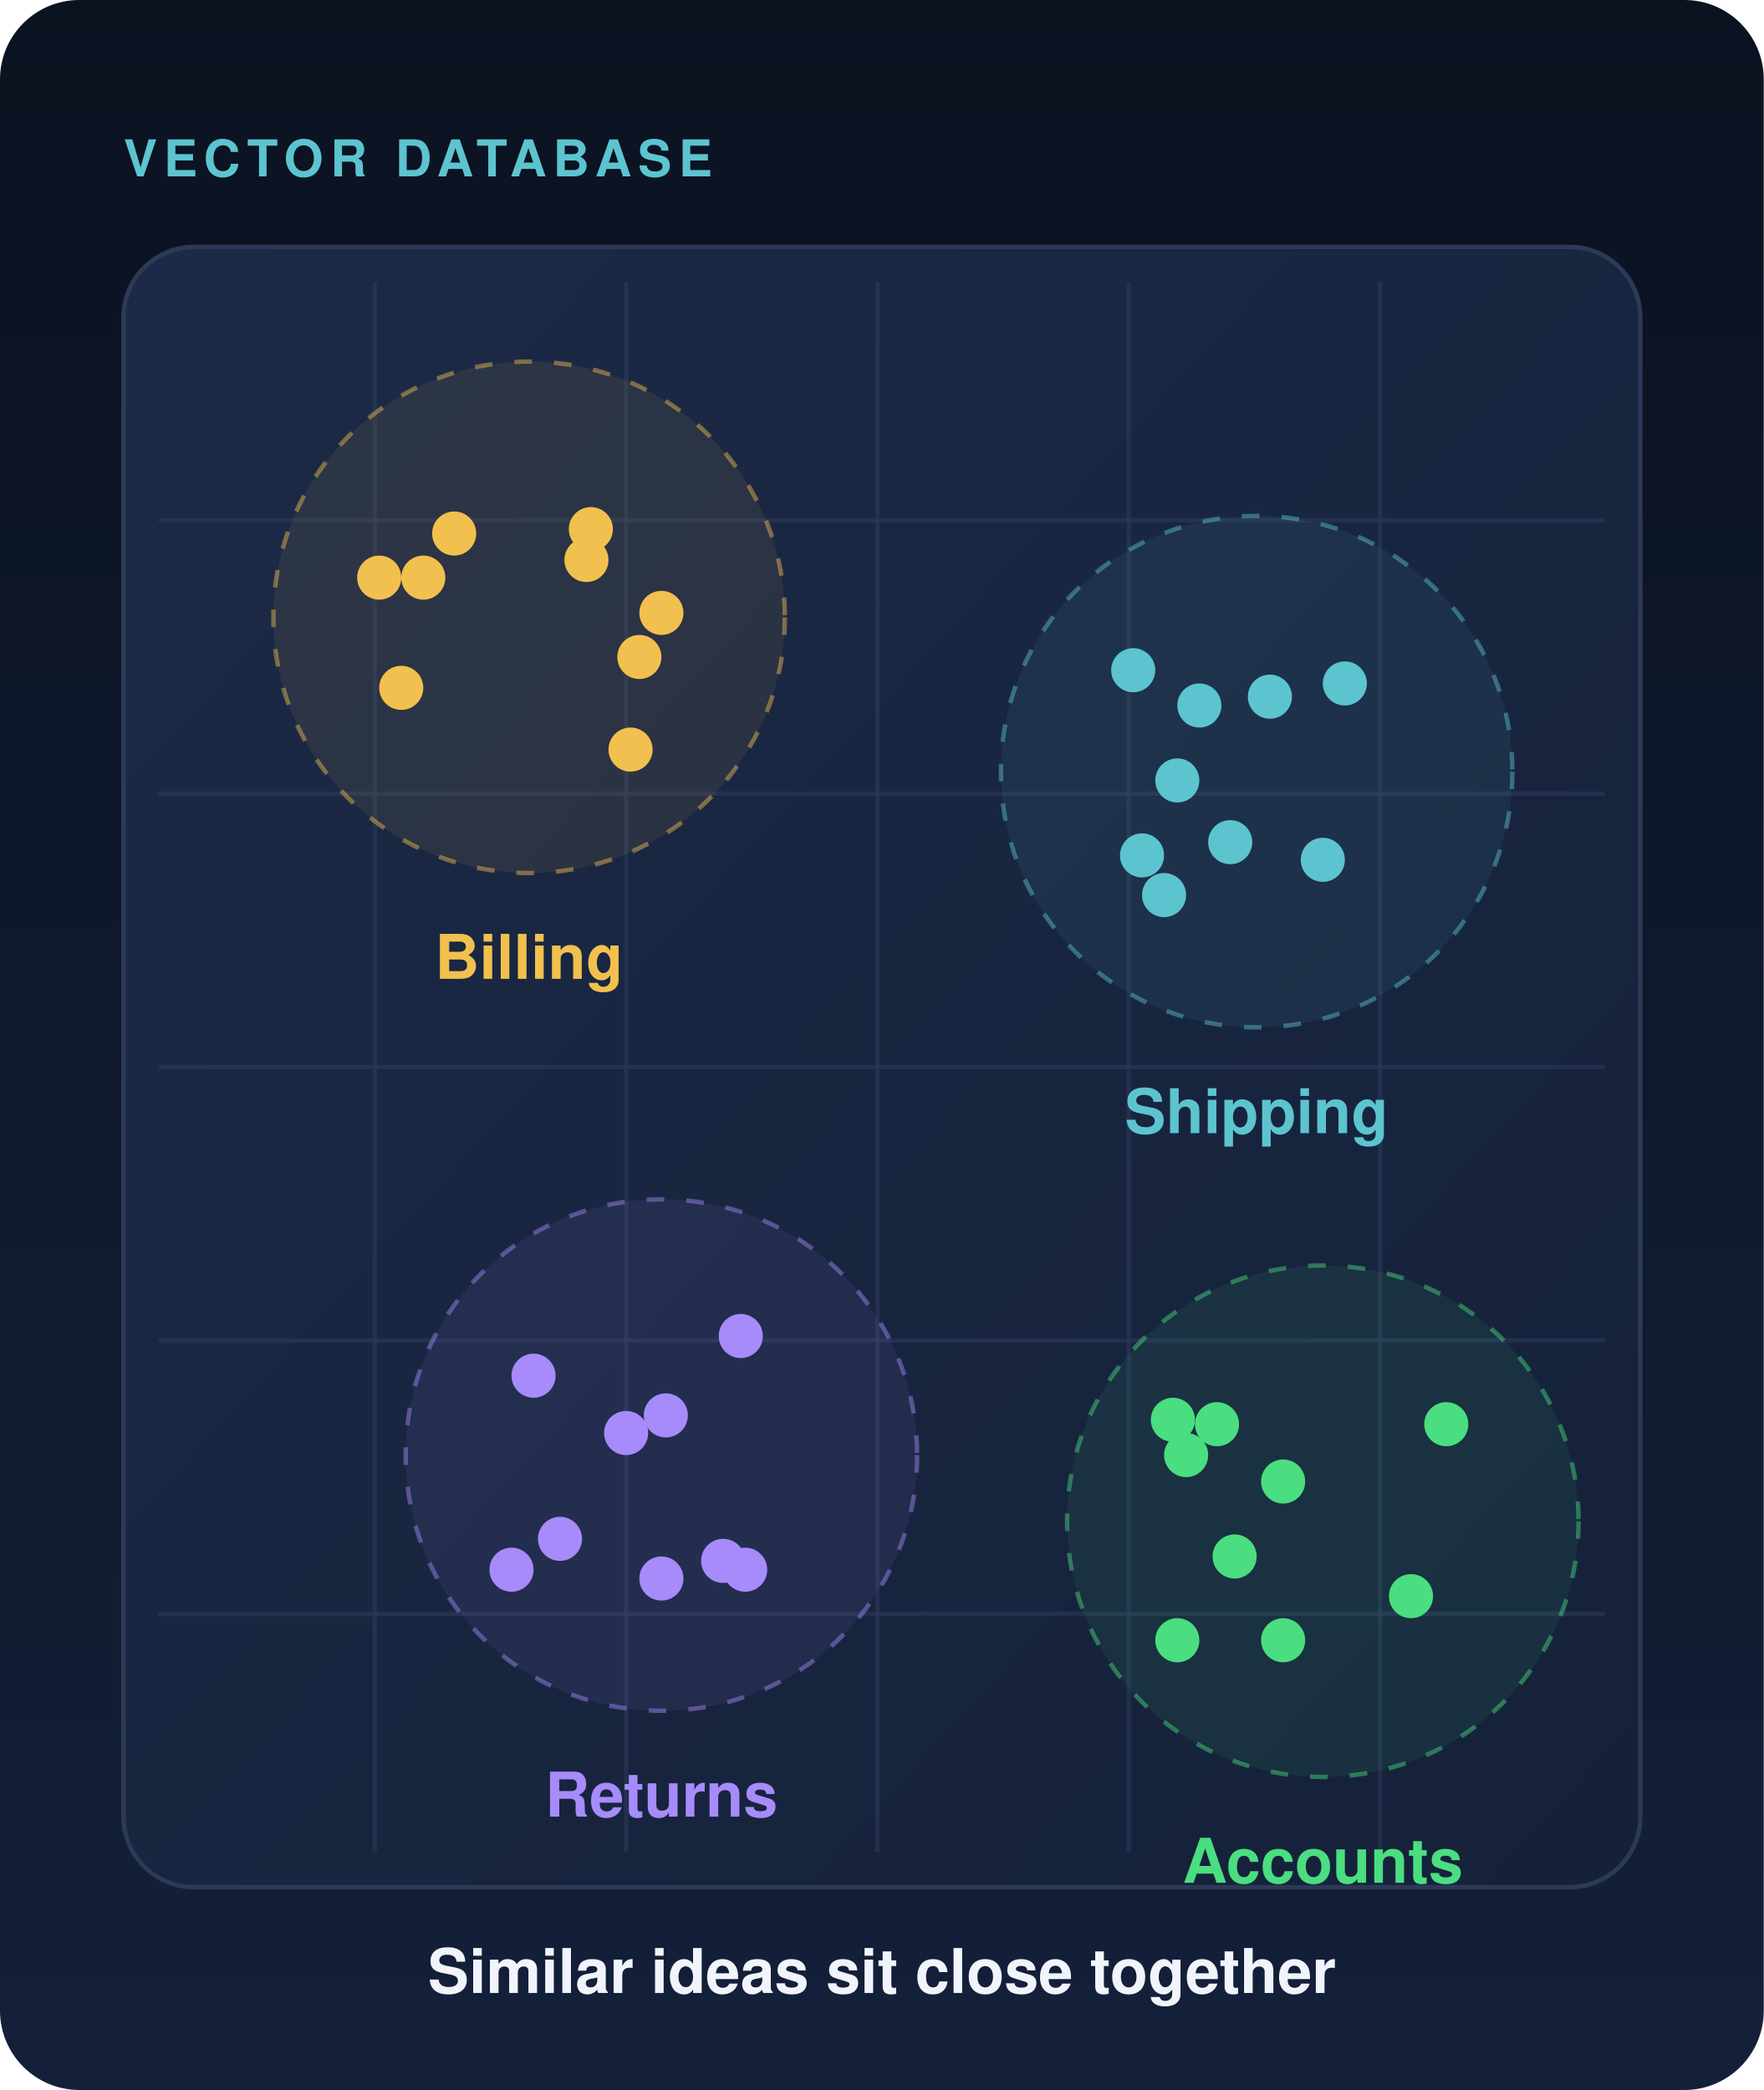
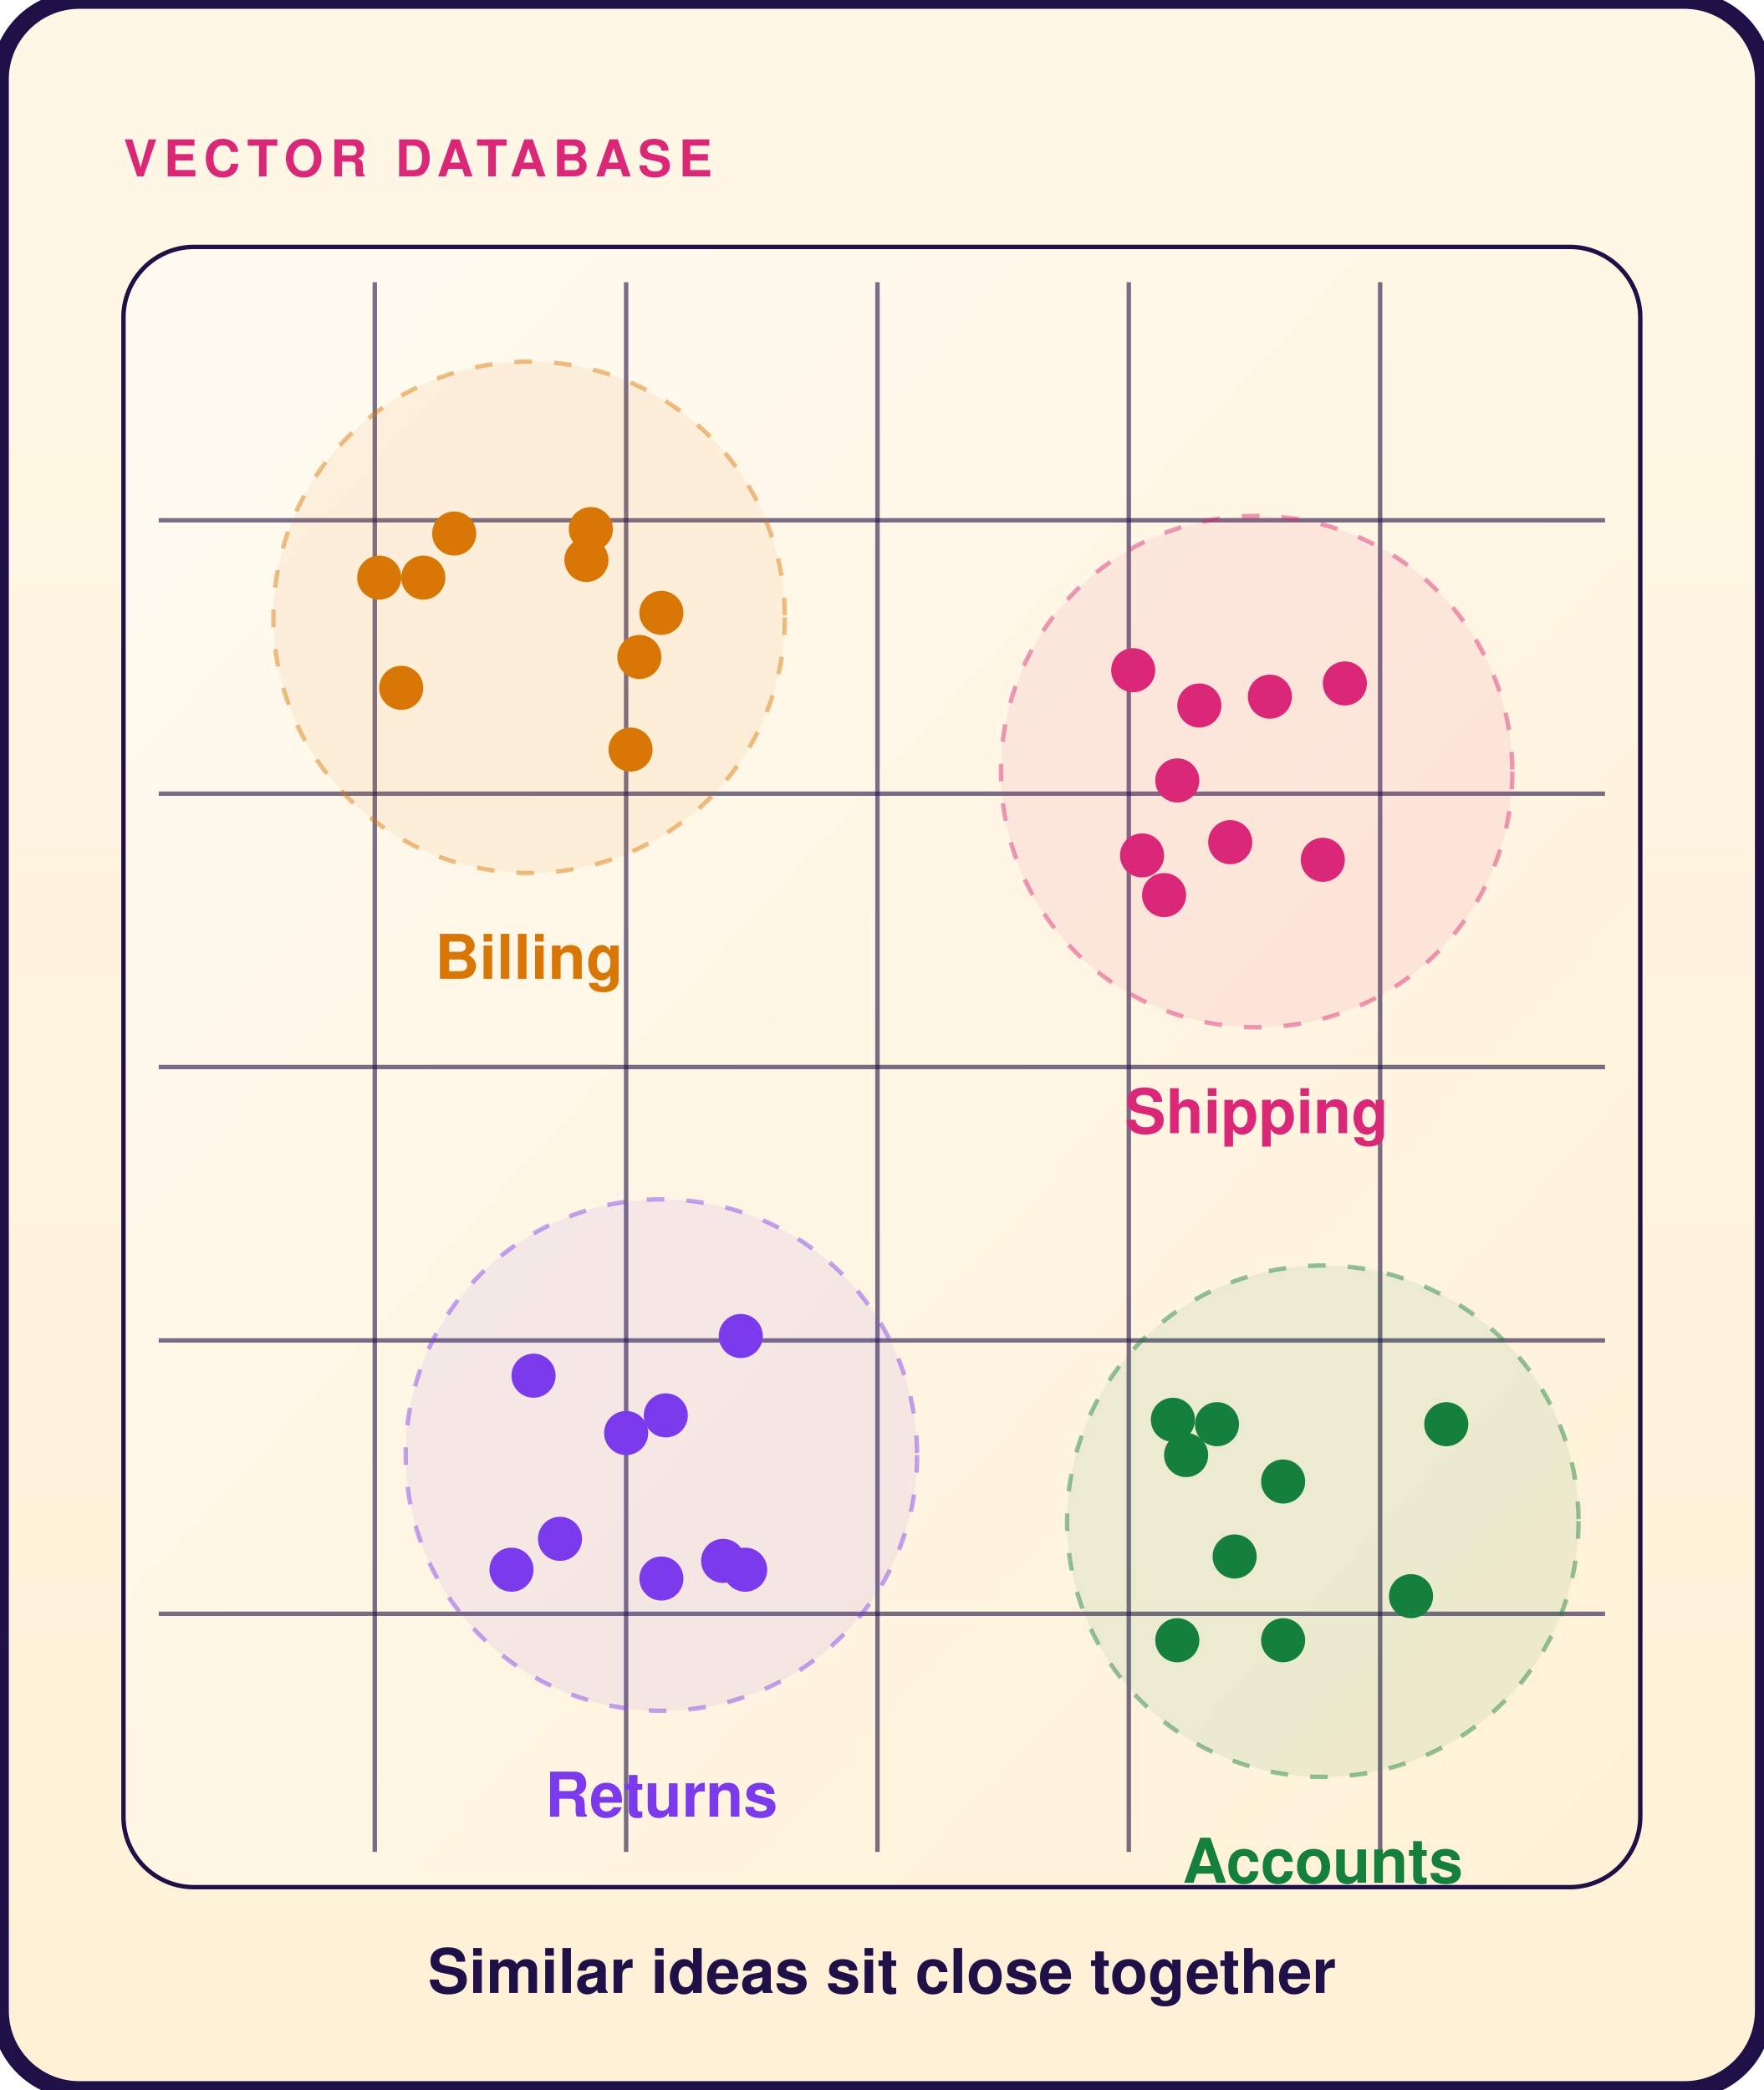
<svg xmlns="http://www.w3.org/2000/svg" viewBox="0 0 400 474" font-family="Segoe UI, Helvetica, Arial, sans-serif">
  <defs>
    <linearGradient id="bg" x1="0" y1="0" x2="0" y2="1">
-       <stop offset="0" stop-color="#0B1220" />
-       <stop offset="1" stop-color="#14203A" />
+       <stop offset="0" stop-color="#FFF7E6" />
+       <stop offset="1" stop-color="#FFF1D6" />
    </linearGradient>
    <radialGradient id="glowG" cx="0.5" cy="0.5" r="0.5">
-       <stop offset="0" stop-color="#F2C04E" stop-opacity="0.45" />
-       <stop offset="1" stop-color="#F2C04E" stop-opacity="0" />
+       <stop offset="0" stop-color="#D97706" stop-opacity="0.45" />
+       <stop offset="1" stop-color="#D97706" stop-opacity="0" />
    </radialGradient>
    <radialGradient id="glowT" cx="0.5" cy="0.5" r="0.5">
-       <stop offset="0" stop-color="#5CC4CF" stop-opacity="0.4" />
-       <stop offset="1" stop-color="#5CC4CF" stop-opacity="0" />
+       <stop offset="0" stop-color="#DB2777" stop-opacity="0.4" />
+       <stop offset="1" stop-color="#DB2777" stop-opacity="0" />
    </radialGradient>
    <radialGradient id="glowW" cx="0.5" cy="0.5" r="0.5">
-       <stop offset="0" stop-color="#FF8A7A" stop-opacity="0.35" />
-       <stop offset="1" stop-color="#FF8A7A" stop-opacity="0" />
+       <stop offset="0" stop-color="#DC2626" stop-opacity="0.35" />
+       <stop offset="1" stop-color="#DC2626" stop-opacity="0" />
    </radialGradient>
    <linearGradient id="tile" x1="0" y1="0" x2="1" y2="1">
-       <stop offset="0" stop-color="#1C2A47" />
-       <stop offset="1" stop-color="#152139" />
+       <stop offset="0" stop-color="#FFFBF2" />
+       <stop offset="1" stop-color="#FFF1D6" />
    </linearGradient>
    <marker id="aG" viewBox="0 0 10 10" refX="8" refY="5" markerWidth="6" markerHeight="6" orient="auto">
-       <path d="M0,0 L10,5 L0,10 z" fill="#F2C04E" />
+       <path d="M0,0 L10,5 L0,10 z" fill="#D97706" />
    </marker>
    <marker id="aW" viewBox="0 0 10 10" refX="8" refY="5" markerWidth="6" markerHeight="6" orient="auto">
-       <path d="M0,0 L10,5 L0,10 z" fill="#FF8A7A" />
+       <path d="M0,0 L10,5 L0,10 z" fill="#DC2626" />
    </marker>
  </defs>
-   <rect width="400" height="474" rx="18" fill="url(#bg)" />
-   <text x="28" y="40" text-anchor="start" fill="#5CC4CF" font-size="11.5" font-weight="800" letter-spacing="1.6">VECTOR DATABASE</text>
-   <rect x="28" y="56" width="344" height="372" rx="16" fill="url(#tile)" stroke="#2C3A58" />
-   <line x1="85" y1="64" x2="85" y2="420" stroke="#2C3A58" stroke-opacity="0.6" />
-   <line x1="142" y1="64" x2="142" y2="420" stroke="#2C3A58" stroke-opacity="0.6" />
-   <line x1="199" y1="64" x2="199" y2="420" stroke="#2C3A58" stroke-opacity="0.6" />
-   <line x1="256" y1="64" x2="256" y2="420" stroke="#2C3A58" stroke-opacity="0.6" />
-   <line x1="313" y1="64" x2="313" y2="420" stroke="#2C3A58" stroke-opacity="0.6" />
-   <line x1="36" y1="118" x2="364" y2="118" stroke="#2C3A58" stroke-opacity="0.6" />
-   <line x1="36" y1="180" x2="364" y2="180" stroke="#2C3A58" stroke-opacity="0.6" />
-   <line x1="36" y1="242" x2="364" y2="242" stroke="#2C3A58" stroke-opacity="0.6" />
-   <line x1="36" y1="304" x2="364" y2="304" stroke="#2C3A58" stroke-opacity="0.6" />
-   <line x1="36" y1="366" x2="364" y2="366" stroke="#2C3A58" stroke-opacity="0.6" />
-   <circle cx="120" cy="140" r="58" fill="#F2C04E" fill-opacity="0.08" stroke="#F2C04E" stroke-opacity="0.45" stroke-dasharray="4 5" />
-   <circle cx="145" cy="149" r="5" fill="#F2C04E" />
-   <circle cx="133" cy="127" r="5" fill="#F2C04E" />
-   <circle cx="103" cy="121" r="5" fill="#F2C04E" />
-   <circle cx="86" cy="131" r="5" fill="#F2C04E" />
-   <circle cx="150" cy="139" r="5" fill="#F2C04E" />
-   <circle cx="96" cy="131" r="5" fill="#F2C04E" />
-   <circle cx="91" cy="156" r="5" fill="#F2C04E" />
-   <circle cx="134" cy="120" r="5" fill="#F2C04E" />
-   <circle cx="143" cy="170" r="5" fill="#F2C04E" />
-   <text x="120" y="222" text-anchor="middle" fill="#F2C04E" font-size="14" font-weight="700">Billing</text>
-   <circle cx="285" cy="175" r="58" fill="#5CC4CF" fill-opacity="0.08" stroke="#5CC4CF" stroke-opacity="0.45" stroke-dasharray="4 5" />
-   <circle cx="305" cy="155" r="5" fill="#5CC4CF" />
-   <circle cx="272" cy="160" r="5" fill="#5CC4CF" />
-   <circle cx="257" cy="152" r="5" fill="#5CC4CF" />
-   <circle cx="267" cy="177" r="5" fill="#5CC4CF" />
-   <circle cx="259" cy="194" r="5" fill="#5CC4CF" />
-   <circle cx="300" cy="195" r="5" fill="#5CC4CF" />
-   <circle cx="264" cy="203" r="5" fill="#5CC4CF" />
-   <circle cx="288" cy="158" r="5" fill="#5CC4CF" />
-   <circle cx="279" cy="191" r="5" fill="#5CC4CF" />
-   <text x="285" y="257" text-anchor="middle" fill="#5CC4CF" font-size="14" font-weight="700">Shipping</text>
-   <circle cx="150" cy="330" r="58" fill="#A78BFA" fill-opacity="0.08" stroke="#A78BFA" stroke-opacity="0.45" stroke-dasharray="4 5" />
-   <circle cx="169" cy="356" r="5" fill="#A78BFA" />
-   <circle cx="127" cy="349" r="5" fill="#A78BFA" />
-   <circle cx="150" cy="358" r="5" fill="#A78BFA" />
-   <circle cx="142" cy="325" r="5" fill="#A78BFA" />
-   <circle cx="151" cy="321" r="5" fill="#A78BFA" />
-   <circle cx="121" cy="312" r="5" fill="#A78BFA" />
-   <circle cx="116" cy="356" r="5" fill="#A78BFA" />
-   <circle cx="168" cy="303" r="5" fill="#A78BFA" />
-   <circle cx="164" cy="354" r="5" fill="#A78BFA" />
-   <text x="150" y="412" text-anchor="middle" fill="#A78BFA" font-size="14" font-weight="700">Returns</text>
-   <circle cx="300" cy="345" r="58" fill="#4ADE80" fill-opacity="0.08" stroke="#4ADE80" stroke-opacity="0.45" stroke-dasharray="4 5" />
-   <circle cx="328" cy="323" r="5" fill="#4ADE80" />
-   <circle cx="269" cy="330" r="5" fill="#4ADE80" />
-   <circle cx="320" cy="362" r="5" fill="#4ADE80" />
-   <circle cx="280" cy="353" r="5" fill="#4ADE80" />
-   <circle cx="266" cy="322" r="5" fill="#4ADE80" />
-   <circle cx="291" cy="372" r="5" fill="#4ADE80" />
-   <circle cx="291" cy="336" r="5" fill="#4ADE80" />
-   <circle cx="267" cy="372" r="5" fill="#4ADE80" />
-   <circle cx="276" cy="323" r="5" fill="#4ADE80" />
-   <text x="300" y="427" text-anchor="middle" fill="#4ADE80" font-size="14" font-weight="700">Accounts</text>
-   <text x="200" y="452" text-anchor="middle" fill="#F1F4FA" font-size="14" font-weight="600">Similar ideas sit close together</text>
+   <rect width="400" height="474" rx="18" fill="url(#bg)" stroke="#1F1147" stroke-width="4" />
+   <text x="28" y="40" text-anchor="start" fill="#DB2777" font-size="11.5" font-weight="800" letter-spacing="1.6">VECTOR DATABASE</text>
+   <rect x="28" y="56" width="344" height="372" rx="16" fill="url(#tile)" stroke="#1F1147" />
+   <line x1="85" y1="64" x2="85" y2="420" stroke="#1F1147" stroke-opacity="0.6" />
+   <line x1="142" y1="64" x2="142" y2="420" stroke="#1F1147" stroke-opacity="0.6" />
+   <line x1="199" y1="64" x2="199" y2="420" stroke="#1F1147" stroke-opacity="0.6" />
+   <line x1="256" y1="64" x2="256" y2="420" stroke="#1F1147" stroke-opacity="0.6" />
+   <line x1="313" y1="64" x2="313" y2="420" stroke="#1F1147" stroke-opacity="0.6" />
+   <line x1="36" y1="118" x2="364" y2="118" stroke="#1F1147" stroke-opacity="0.6" />
+   <line x1="36" y1="180" x2="364" y2="180" stroke="#1F1147" stroke-opacity="0.6" />
+   <line x1="36" y1="242" x2="364" y2="242" stroke="#1F1147" stroke-opacity="0.6" />
+   <line x1="36" y1="304" x2="364" y2="304" stroke="#1F1147" stroke-opacity="0.6" />
+   <line x1="36" y1="366" x2="364" y2="366" stroke="#1F1147" stroke-opacity="0.6" />
+   <circle cx="120" cy="140" r="58" fill="#D97706" fill-opacity="0.08" stroke="#D97706" stroke-opacity="0.45" stroke-dasharray="4 5" />
+   <circle cx="145" cy="149" r="5" fill="#D97706" />
+   <circle cx="133" cy="127" r="5" fill="#D97706" />
+   <circle cx="103" cy="121" r="5" fill="#D97706" />
+   <circle cx="86" cy="131" r="5" fill="#D97706" />
+   <circle cx="150" cy="139" r="5" fill="#D97706" />
+   <circle cx="96" cy="131" r="5" fill="#D97706" />
+   <circle cx="91" cy="156" r="5" fill="#D97706" />
+   <circle cx="134" cy="120" r="5" fill="#D97706" />
+   <circle cx="143" cy="170" r="5" fill="#D97706" />
+   <text x="120" y="222" text-anchor="middle" fill="#D97706" font-size="14" font-weight="700">Billing</text>
+   <circle cx="285" cy="175" r="58" fill="#DB2777" fill-opacity="0.08" stroke="#DB2777" stroke-opacity="0.45" stroke-dasharray="4 5" />
+   <circle cx="305" cy="155" r="5" fill="#DB2777" />
+   <circle cx="272" cy="160" r="5" fill="#DB2777" />
+   <circle cx="257" cy="152" r="5" fill="#DB2777" />
+   <circle cx="267" cy="177" r="5" fill="#DB2777" />
+   <circle cx="259" cy="194" r="5" fill="#DB2777" />
+   <circle cx="300" cy="195" r="5" fill="#DB2777" />
+   <circle cx="264" cy="203" r="5" fill="#DB2777" />
+   <circle cx="288" cy="158" r="5" fill="#DB2777" />
+   <circle cx="279" cy="191" r="5" fill="#DB2777" />
+   <text x="285" y="257" text-anchor="middle" fill="#DB2777" font-size="14" font-weight="700">Shipping</text>
+   <circle cx="150" cy="330" r="58" fill="#7C3AED" fill-opacity="0.08" stroke="#7C3AED" stroke-opacity="0.45" stroke-dasharray="4 5" />
+   <circle cx="169" cy="356" r="5" fill="#7C3AED" />
+   <circle cx="127" cy="349" r="5" fill="#7C3AED" />
+   <circle cx="150" cy="358" r="5" fill="#7C3AED" />
+   <circle cx="142" cy="325" r="5" fill="#7C3AED" />
+   <circle cx="151" cy="321" r="5" fill="#7C3AED" />
+   <circle cx="121" cy="312" r="5" fill="#7C3AED" />
+   <circle cx="116" cy="356" r="5" fill="#7C3AED" />
+   <circle cx="168" cy="303" r="5" fill="#7C3AED" />
+   <circle cx="164" cy="354" r="5" fill="#7C3AED" />
+   <text x="150" y="412" text-anchor="middle" fill="#7C3AED" font-size="14" font-weight="700">Returns</text>
+   <circle cx="300" cy="345" r="58" fill="#15803D" fill-opacity="0.08" stroke="#15803D" stroke-opacity="0.45" stroke-dasharray="4 5" />
+   <circle cx="328" cy="323" r="5" fill="#15803D" />
+   <circle cx="269" cy="330" r="5" fill="#15803D" />
+   <circle cx="320" cy="362" r="5" fill="#15803D" />
+   <circle cx="280" cy="353" r="5" fill="#15803D" />
+   <circle cx="266" cy="322" r="5" fill="#15803D" />
+   <circle cx="291" cy="372" r="5" fill="#15803D" />
+   <circle cx="291" cy="336" r="5" fill="#15803D" />
+   <circle cx="267" cy="372" r="5" fill="#15803D" />
+   <circle cx="276" cy="323" r="5" fill="#15803D" />
+   <text x="300" y="427" text-anchor="middle" fill="#15803D" font-size="14" font-weight="700">Accounts</text>
+   <text x="200" y="452" text-anchor="middle" fill="#1F1147" font-size="14" font-weight="600">Similar ideas sit close together</text>
</svg>
